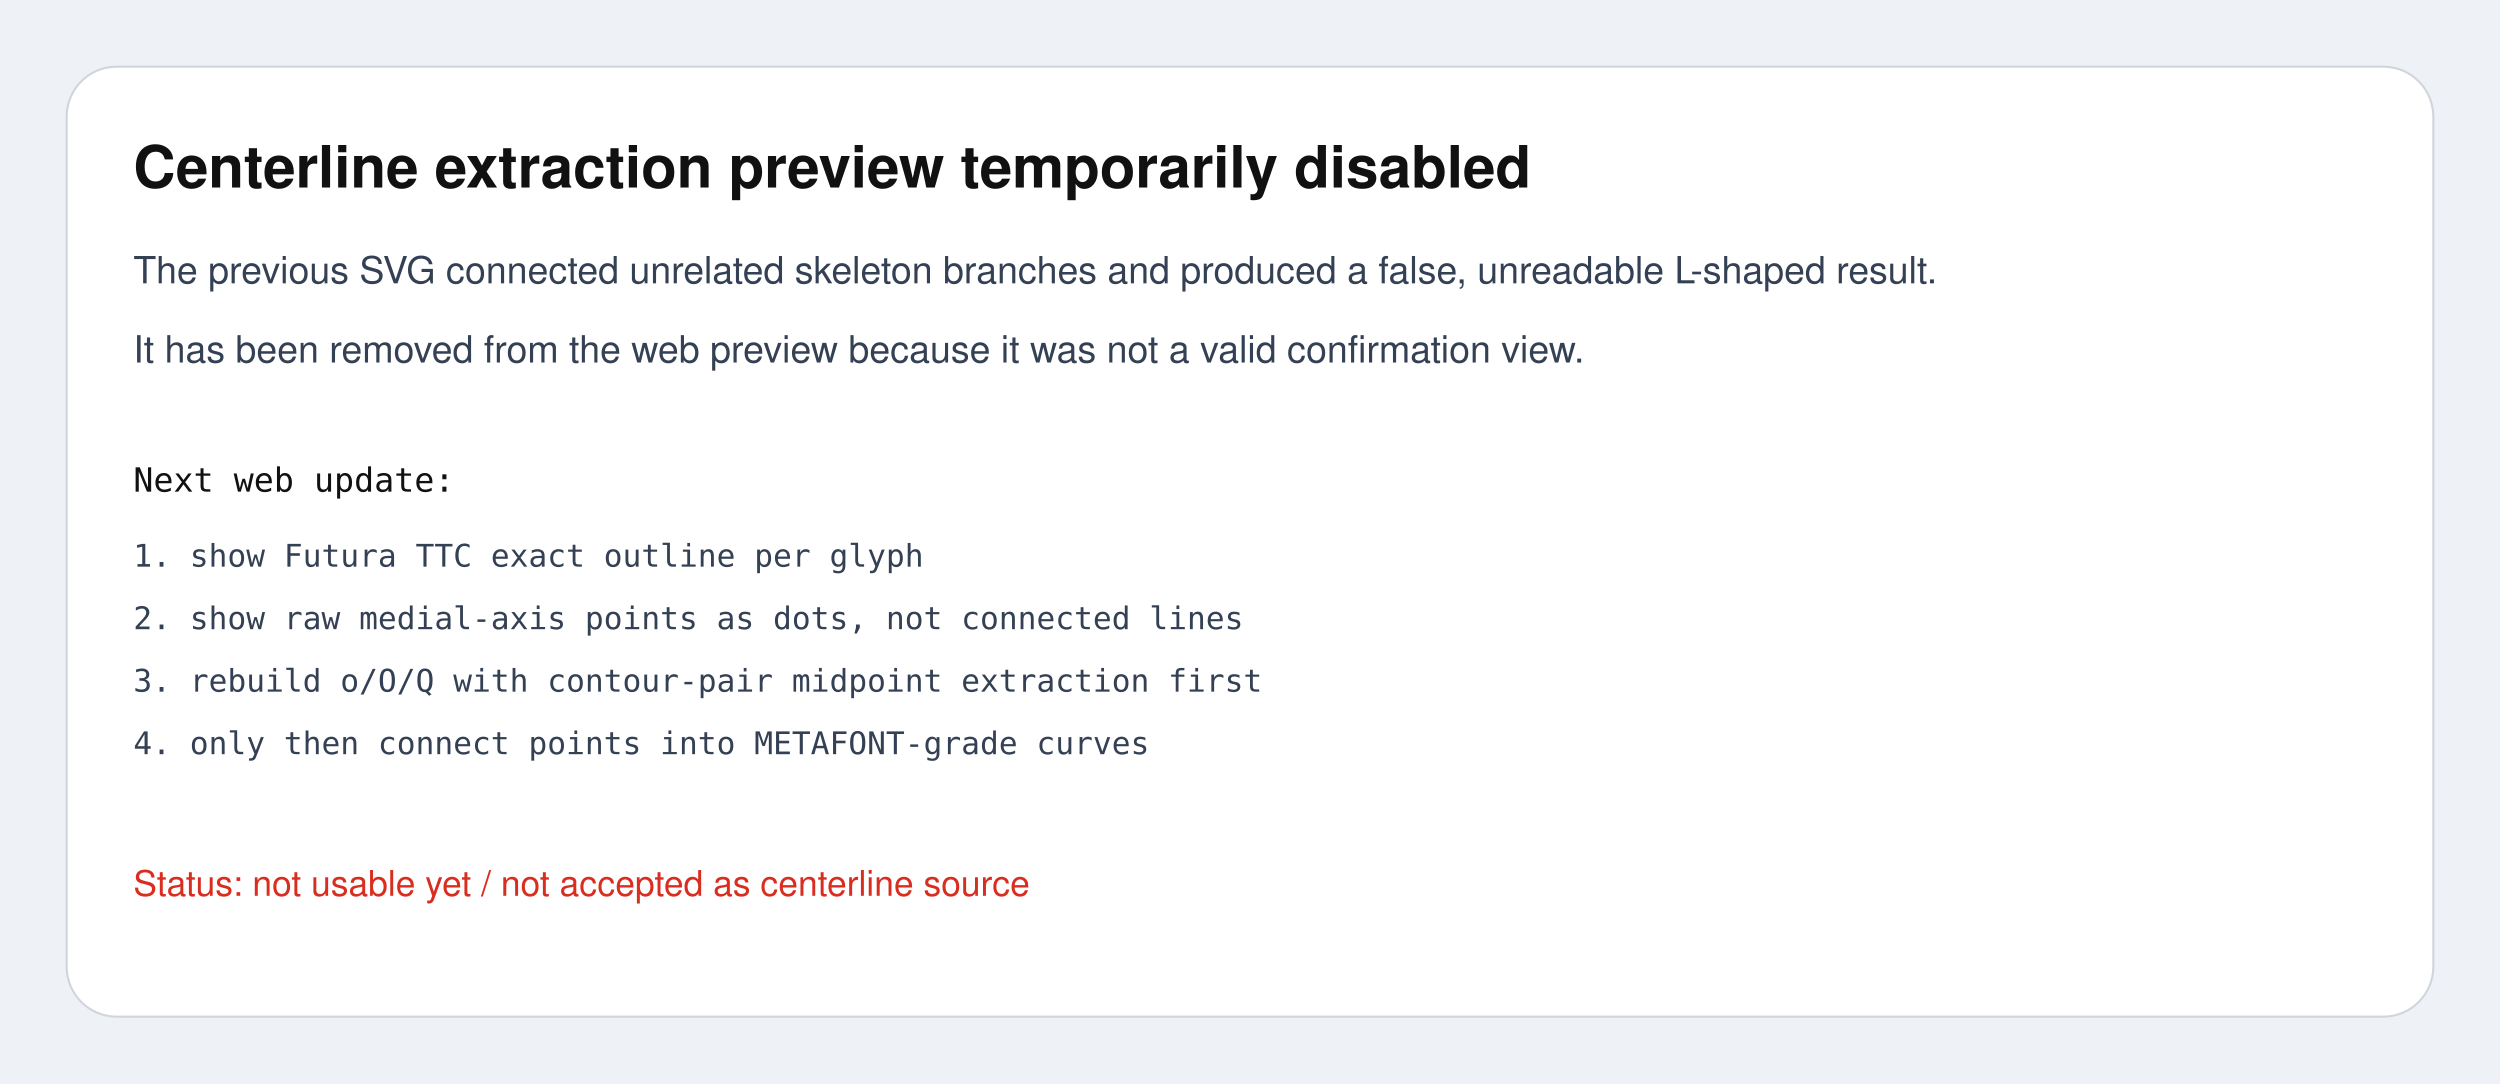
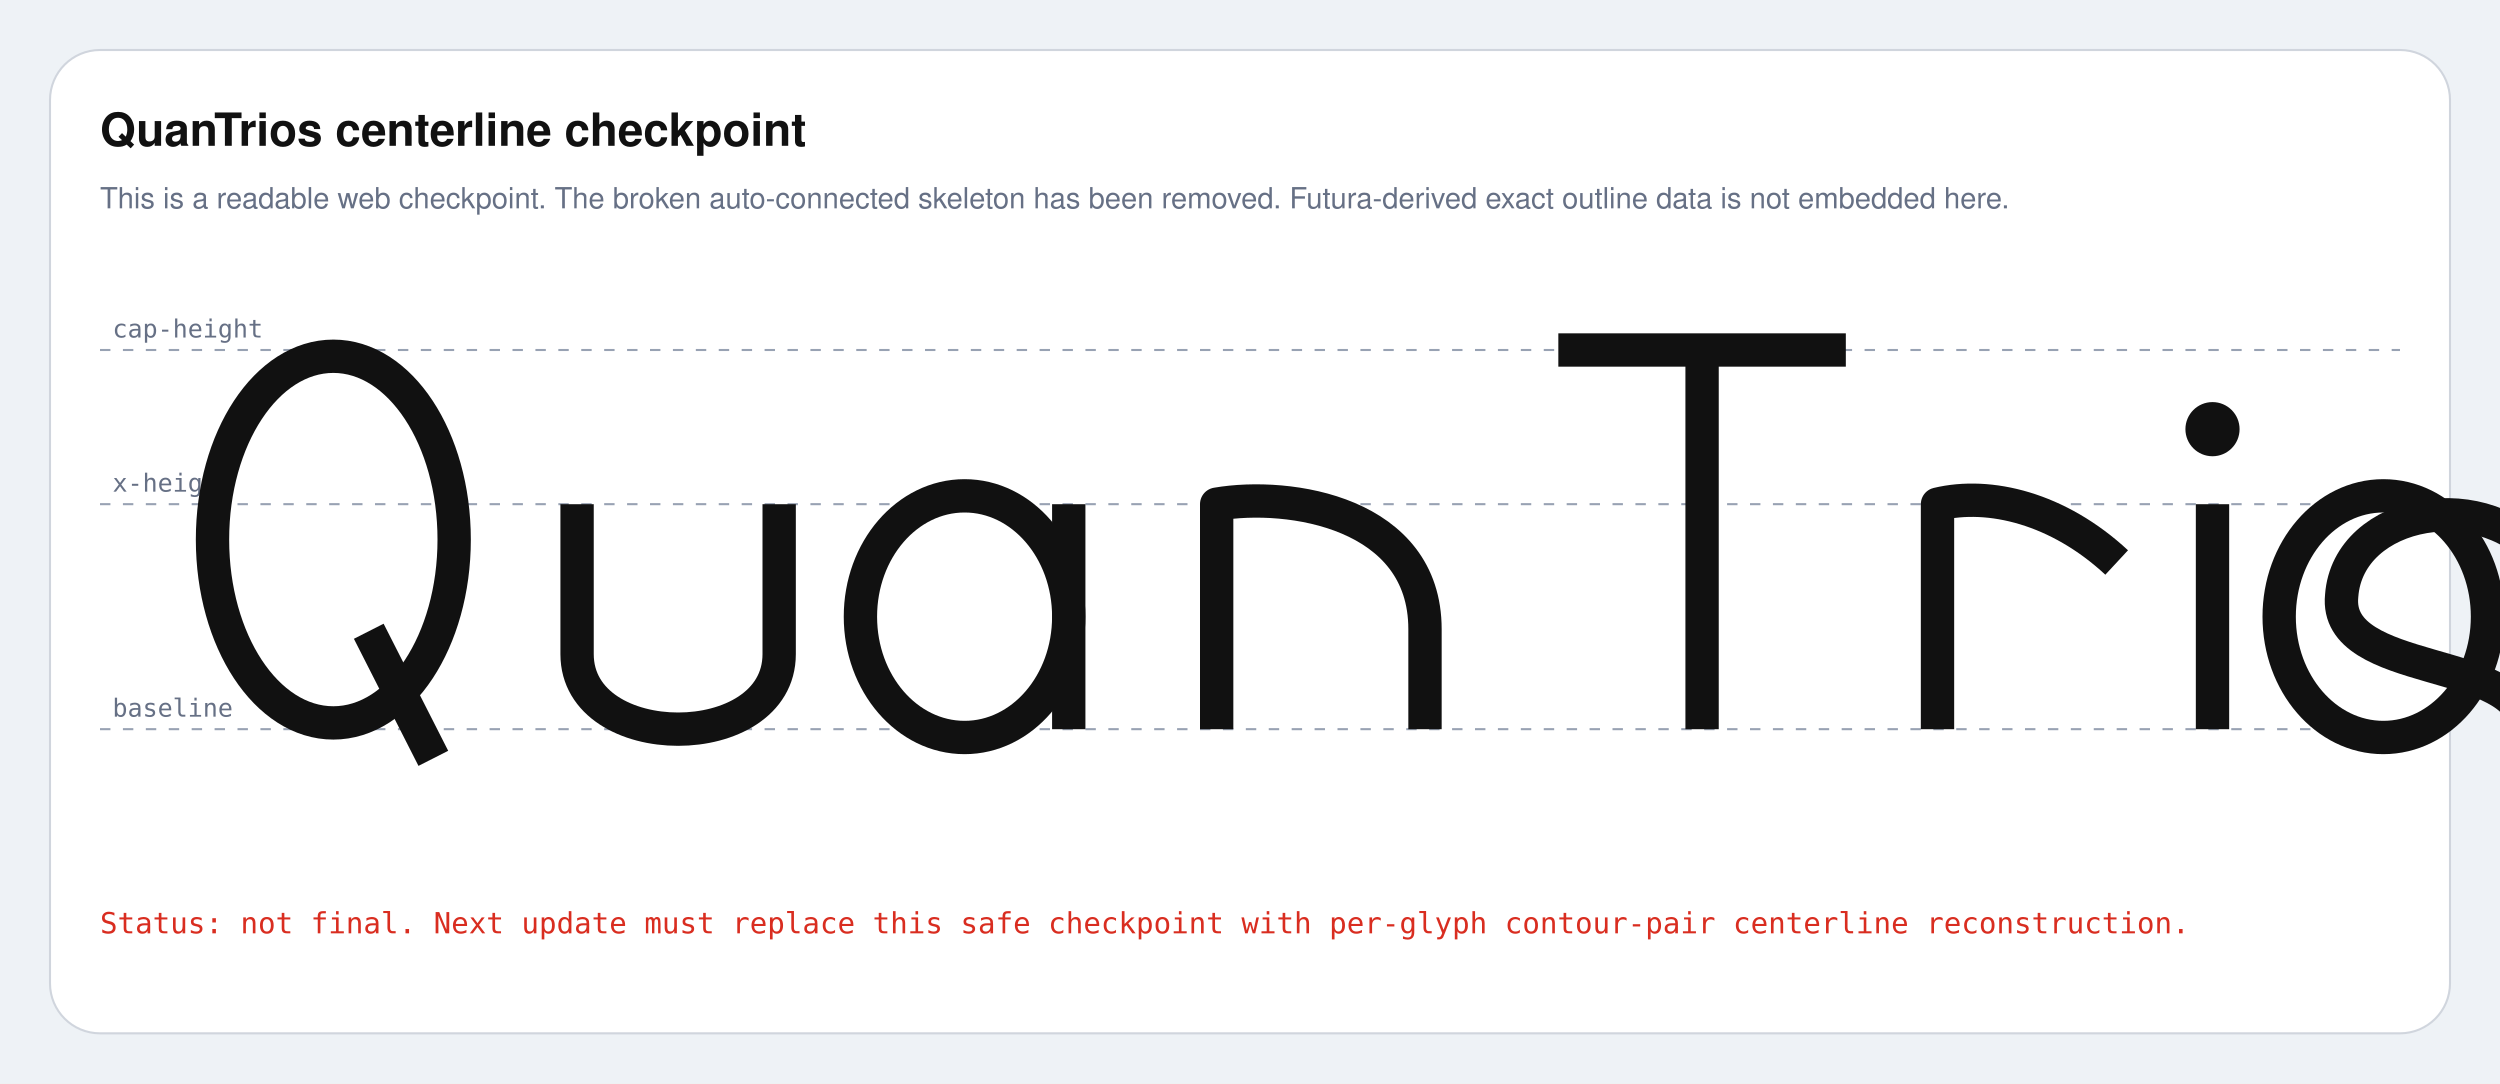
<svg xmlns="http://www.w3.org/2000/svg" width="1200" height="520" viewBox="0 0 1200 520">
  <rect width="100%" height="100%" fill="#eef2f6" />
-   <rect x="32" y="32" width="1136" height="456" rx="24" fill="#fff" stroke="#d0d5dd" />
-   <text x="64" y="90" font-family="-apple-system,BlinkMacSystemFont,Helvetica,Arial,sans-serif" font-size="28" font-weight="700" fill="#111">Centerline extraction preview temporarily disabled</text>
-   <text x="64" y="136" font-family="-apple-system,BlinkMacSystemFont,Helvetica,Arial,sans-serif" font-size="18" fill="#344054">The previous SVG connected unrelated skeleton branches and produced a false, unreadable L-shaped result.</text>
-   <text x="64" y="174" font-family="-apple-system,BlinkMacSystemFont,Helvetica,Arial,sans-serif" font-size="18" fill="#344054">It has been removed from the web preview because it was not a valid confirmation view.</text>
-   <text x="64" y="236" font-family="ui-monospace,SFMono-Regular,Menlo,Consolas,monospace" font-size="16" fill="#111">Next web update:</text>
-   <text x="64" y="272" font-family="ui-monospace,SFMono-Regular,Menlo,Consolas,monospace" font-size="15" fill="#344054">1. show Futura TTC exact outline per glyph</text>
-   <text x="64" y="302" font-family="ui-monospace,SFMono-Regular,Menlo,Consolas,monospace" font-size="15" fill="#344054">2. show raw medial-axis points as dots, not connected lines</text>
-   <text x="64" y="332" font-family="ui-monospace,SFMono-Regular,Menlo,Consolas,monospace" font-size="15" fill="#344054">3. rebuild o/O/Q with contour-pair midpoint extraction first</text>
-   <text x="64" y="362" font-family="ui-monospace,SFMono-Regular,Menlo,Consolas,monospace" font-size="15" fill="#344054">4. only then connect points into METAFONT-grade curves</text>
-   <text x="64" y="430" font-family="-apple-system,BlinkMacSystemFont,Helvetica,Arial,sans-serif" font-size="17" fill="#d92d20">Status: not usable yet / not accepted as centerline source</text>
+   <rect x="24" y="24" width="1152" height="472" rx="24" fill="#fff" stroke="#d0d5dd" />
+   <text x="48" y="70" font-family="-apple-system,BlinkMacSystemFont,Helvetica,Arial,sans-serif" font-size="22" font-weight="700" fill="#111">QuanTrios centerline checkpoint</text>
+   <text x="48" y="100" font-family="-apple-system,BlinkMacSystemFont,Helvetica,Arial,sans-serif" font-size="14" fill="#667085">This is a readable web checkpoint. The broken auto-connected skeleton has been removed. Futura-derived exact outline data is not embedded here.</text>
+   <line x1="48" y1="350" x2="1152" y2="350" stroke="#98a2b3" stroke-dasharray="5 6" />
+   <text x="54" y="344" font-family="ui-monospace,SFMono-Regular,Menlo,Consolas,monospace" font-size="12" fill="#667085">baseline</text>
+   <line x1="48" y1="242" x2="1152" y2="242" stroke="#98a2b3" stroke-dasharray="5 6" />
+   <text x="54" y="236" font-family="ui-monospace,SFMono-Regular,Menlo,Consolas,monospace" font-size="12" fill="#667085">x-height</text>
+   <line x1="48" y1="168" x2="1152" y2="168" stroke="#98a2b3" stroke-dasharray="5 6" />
+   <text x="54" y="162" font-family="ui-monospace,SFMono-Regular,Menlo,Consolas,monospace" font-size="12" fill="#667085">cap-height</text>
+   <g fill="none" stroke="#111" stroke-width="16" stroke-linecap="butt" stroke-linejoin="round" transform="translate(72 0)">
+     <ellipse cx="88" cy="259" rx="58" ry="88" />
+     <path d="M105 303 L136 364" />
+     <path d="M205 242 V314 C205 362 302 362 302 314 V242" />
+     <ellipse cx="391" cy="296" rx="50" ry="58" />
+     <path d="M441 242 V350" />
+     <path d="M512 350 V242 C547 236 612 246 612 302 V350" />
+     <path d="M676 168 H814 M745 168 V350" />
+     <path d="M858 350 V242 C883 236 916 244 944 270" />
+     <path d="M990 350 V242" />
+     <circle cx="990" cy="206" r="13" fill="#111" stroke="none" />
+     <ellipse cx="1072" cy="296" rx="50" ry="58" />
+     <path d="M1150 270 C1122 232 1055 244 1052 286 C1048 326 1140 314 1140 350" />
+   </g>
+   <text x="48" y="448" font-family="ui-monospace,SFMono-Regular,Menlo,Consolas,monospace" font-size="14" fill="#d92d20">Status: not final. Next update must replace this safe checkpoint with per-glyph contour-pair centerline reconstruction.</text>
</svg>
